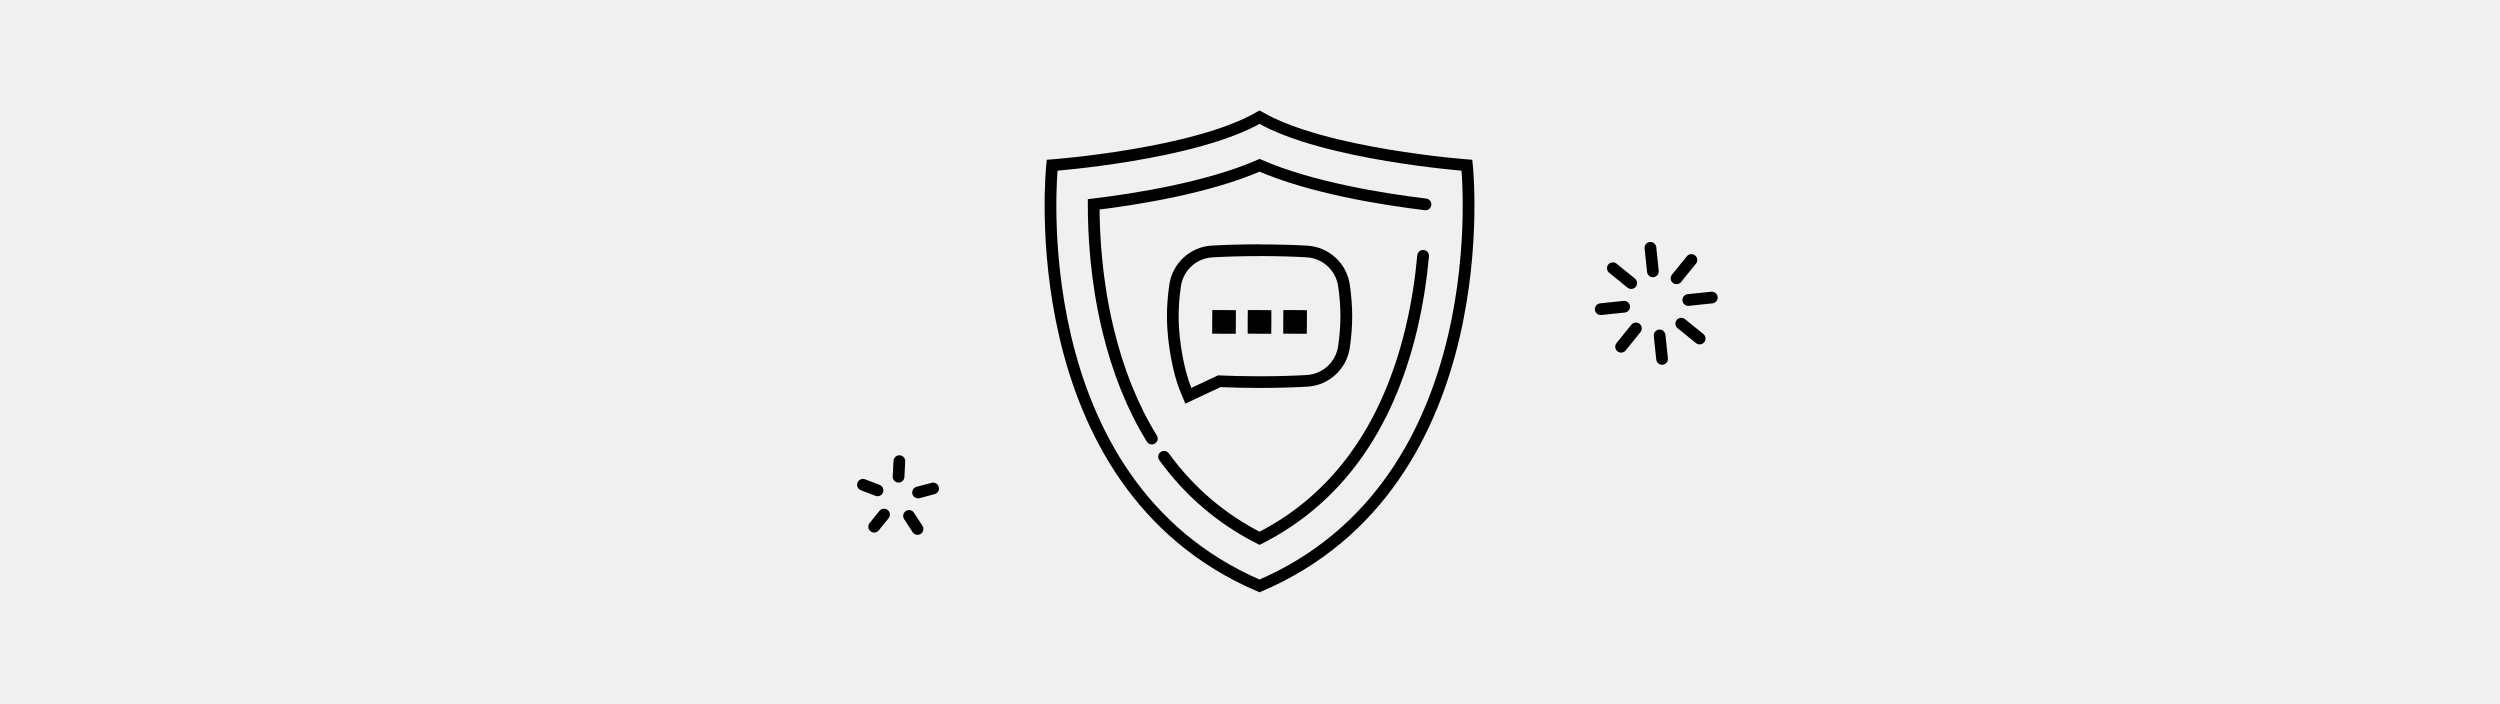
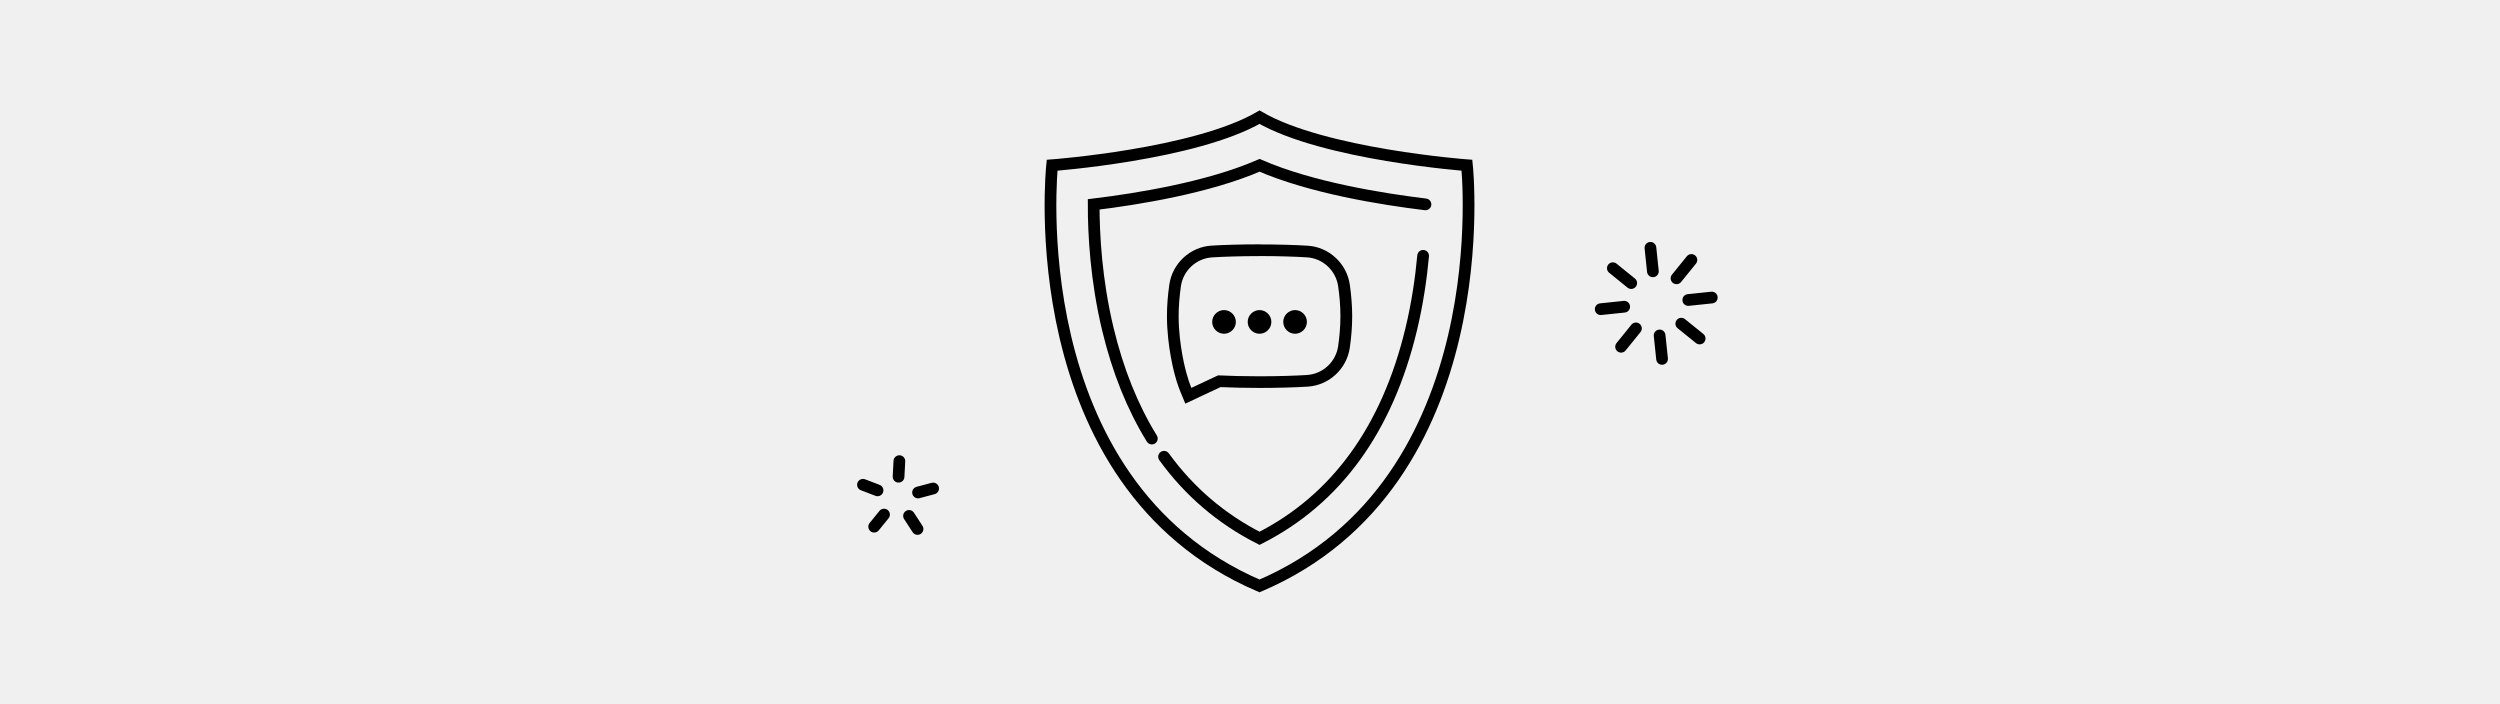
<svg xmlns="http://www.w3.org/2000/svg" id="Layer_2" data-name="Layer 2" viewBox="0 0 640 180">
  <defs>
    <style>
      .cls-1 {
        fill: none;
        stroke: #000;
        stroke-linecap: round;
        stroke-miterlimit: 10;
        stroke-width: 3px;
      }

      .cls-2, .cls-3 {
        stroke-width: 0px;
      }

      .cls-3 {
        fill: #fff;
        opacity: 0;
      }
    </style>
  </defs>
  <g id="Layer_2-2" data-name="Layer 2">
    <g>
      <rect class="cls-3" width="640" height="180" />
      <g>
        <path class="cls-1" d="M322.44,30c16.54,9.58,53.1,12.3,53.1,12.3,0,0,8.68,81.26-53.1,107.7-61.78-26.45-53.1-107.7-53.1-107.7,0,0,36.56-2.72,53.1-12.3Z" />
        <path class="cls-1" d="M294.87,112.27c-4.93-7.99-8.69-17.32-11.25-27.98-3.03-12.6-3.65-24.34-3.64-31.97,11.19-1.36,29.33-4.28,42.47-10,13.14,5.72,31.27,8.64,42.47,10" />
        <path class="cls-1" d="M364.32,65.49c-.52,5.7-1.45,12.13-3.05,18.8-6.15,25.58-19.2,43.56-38.83,53.52-9.8-4.98-17.96-11.95-24.44-20.88" />
        <path class="cls-2" d="M322.44,65.55c4.81,0,9.24.15,12.13.33,4.09.25,7.41,3.36,8,7.41.33,2.26.58,4.9.58,7.65s-.26,5.39-.58,7.65c-.58,4.05-3.91,7.15-8,7.41-2.89.18-7.32.33-12.13.33-4.01,0-7.94-.1-10.61-.24l-6.84,3.21c-.51-1.23-.94-2.57-1.3-3.92,0,0,0,0,0,0,0,0-1.96-6.83-1.96-14.43,0-2.74.26-5.39.58-7.65.58-4.05,3.91-7.15,8-7.41,2.89-.18,7.32-.33,12.13-.33M322.44,62.55c-4.35,0-8.96.12-12.31.33-5.46.34-10,4.53-10.78,9.97-.41,2.81-.61,5.53-.61,8.07,0,7.93,1.99,14.96,2.07,15.25l.11.38c.05.17.1.35.15.52l.28.97h.02c.27.85.56,1.65.87,2.38l1.2,2.91,2.85-1.34,6.16-2.89c2.88.13,6.55.21,10.01.21,4.35,0,8.96-.12,12.31-.33,5.46-.34,10-4.53,10.78-9.97.41-2.81.61-5.53.61-8.07s-.21-5.26-.61-8.07c-.79-5.44-5.32-9.63-10.78-9.97-3.36-.21-7.96-.33-12.31-.33h0Z" />
        <g>
-           <path class="cls-2" d="M313.35,82.38s.03.01.03.03-.01.03-.03.03-.03-.01-.03-.03.01-.03.03-.03M313.35,79.38h-3l-.03,3.03v3l3.03.03h3l.03-3.03v-3l-3.03-.03h0Z" />
-           <path class="cls-2" d="M322.44,82.38s.03.01.03.03-.01.03-.03.03-.03-.01-.03-.03.01-.03.03-.03M322.44,79.38h-3l-.03,3.03v3l3.03.03h3l.03-3.03v-3l-3.03-.03h0Z" />
-           <path class="cls-2" d="M331.54,82.38s.03.01.03.03-.01.03-.03.03-.03-.01-.03-.03.01-.03.03-.03M331.54,79.38h-3l-.03,3.03v3l3.03.03h3l.03-3.03v-3l-3.03-.03h0Z" />
+           <path class="cls-2" d="M313.35,82.38s.03.01.03.03-.01.03-.03.03-.03-.01-.03-.03.01-.03.03-.03M313.35,79.38c-1.66,0-3.03,1.37-3.03,3.03s1.37,3.03,3.03,3.03,3.03-1.37,3.03-3.03-1.37-3.03-3.03-3.03h0Z" />
+           <path class="cls-2" d="M322.44,82.38s.03.01.03.03-.01.03-.03.03-.03-.01-.03-.03.01-.03.03-.03M322.44,79.38c-1.66,0-3.03,1.37-3.03,3.03s1.37,3.03,3.03,3.03,3.03-1.37,3.03-3.03-1.37-3.03-3.03-3.03h0Z" />
+           <path class="cls-2" d="M331.54,82.38s.03.01.03.03-.01.03-.03.03-.03-.01-.03-.03.01-.03.03-.03M331.54,79.38c-1.66,0-3.03,1.37-3.03,3.03s1.37,3.03,3.03,3.03,3.03-1.37,3.03-3.03-1.37-3.03-3.03-3.03h0Z" />
        </g>
      </g>
      <g>
        <line class="cls-1" x1="415" y1="88.77" x2="418.8" y2="84.07" />
        <line class="cls-1" x1="409.78" y1="79.15" x2="415.79" y2="78.52" />
        <line class="cls-1" x1="412.89" y1="68.66" x2="417.59" y2="72.47" />
        <line class="cls-1" x1="422.51" y1="63.44" x2="423.14" y2="69.46" />
        <line class="cls-1" x1="433" y1="66.55" x2="429.19" y2="71.25" />
        <line class="cls-1" x1="438.22" y1="76.17" x2="432.2" y2="76.8" />
        <line class="cls-1" x1="435.11" y1="86.66" x2="430.41" y2="82.86" />
        <line class="cls-1" x1="425.49" y1="91.88" x2="424.86" y2="85.87" />
      </g>
      <g>
        <line class="cls-1" x1="223.79" y1="134.83" x2="226.31" y2="131.73" />
        <line class="cls-1" x1="220.92" y1="124.1" x2="224.65" y2="125.53" />
        <line class="cls-1" x1="230.24" y1="118.05" x2="230.03" y2="122.04" />
        <line class="cls-1" x1="238.88" y1="125.05" x2="235.02" y2="126.08" />
        <line class="cls-1" x1="234.89" y1="135.42" x2="232.71" y2="132.07" />
      </g>
    </g>
  </g>
</svg>
